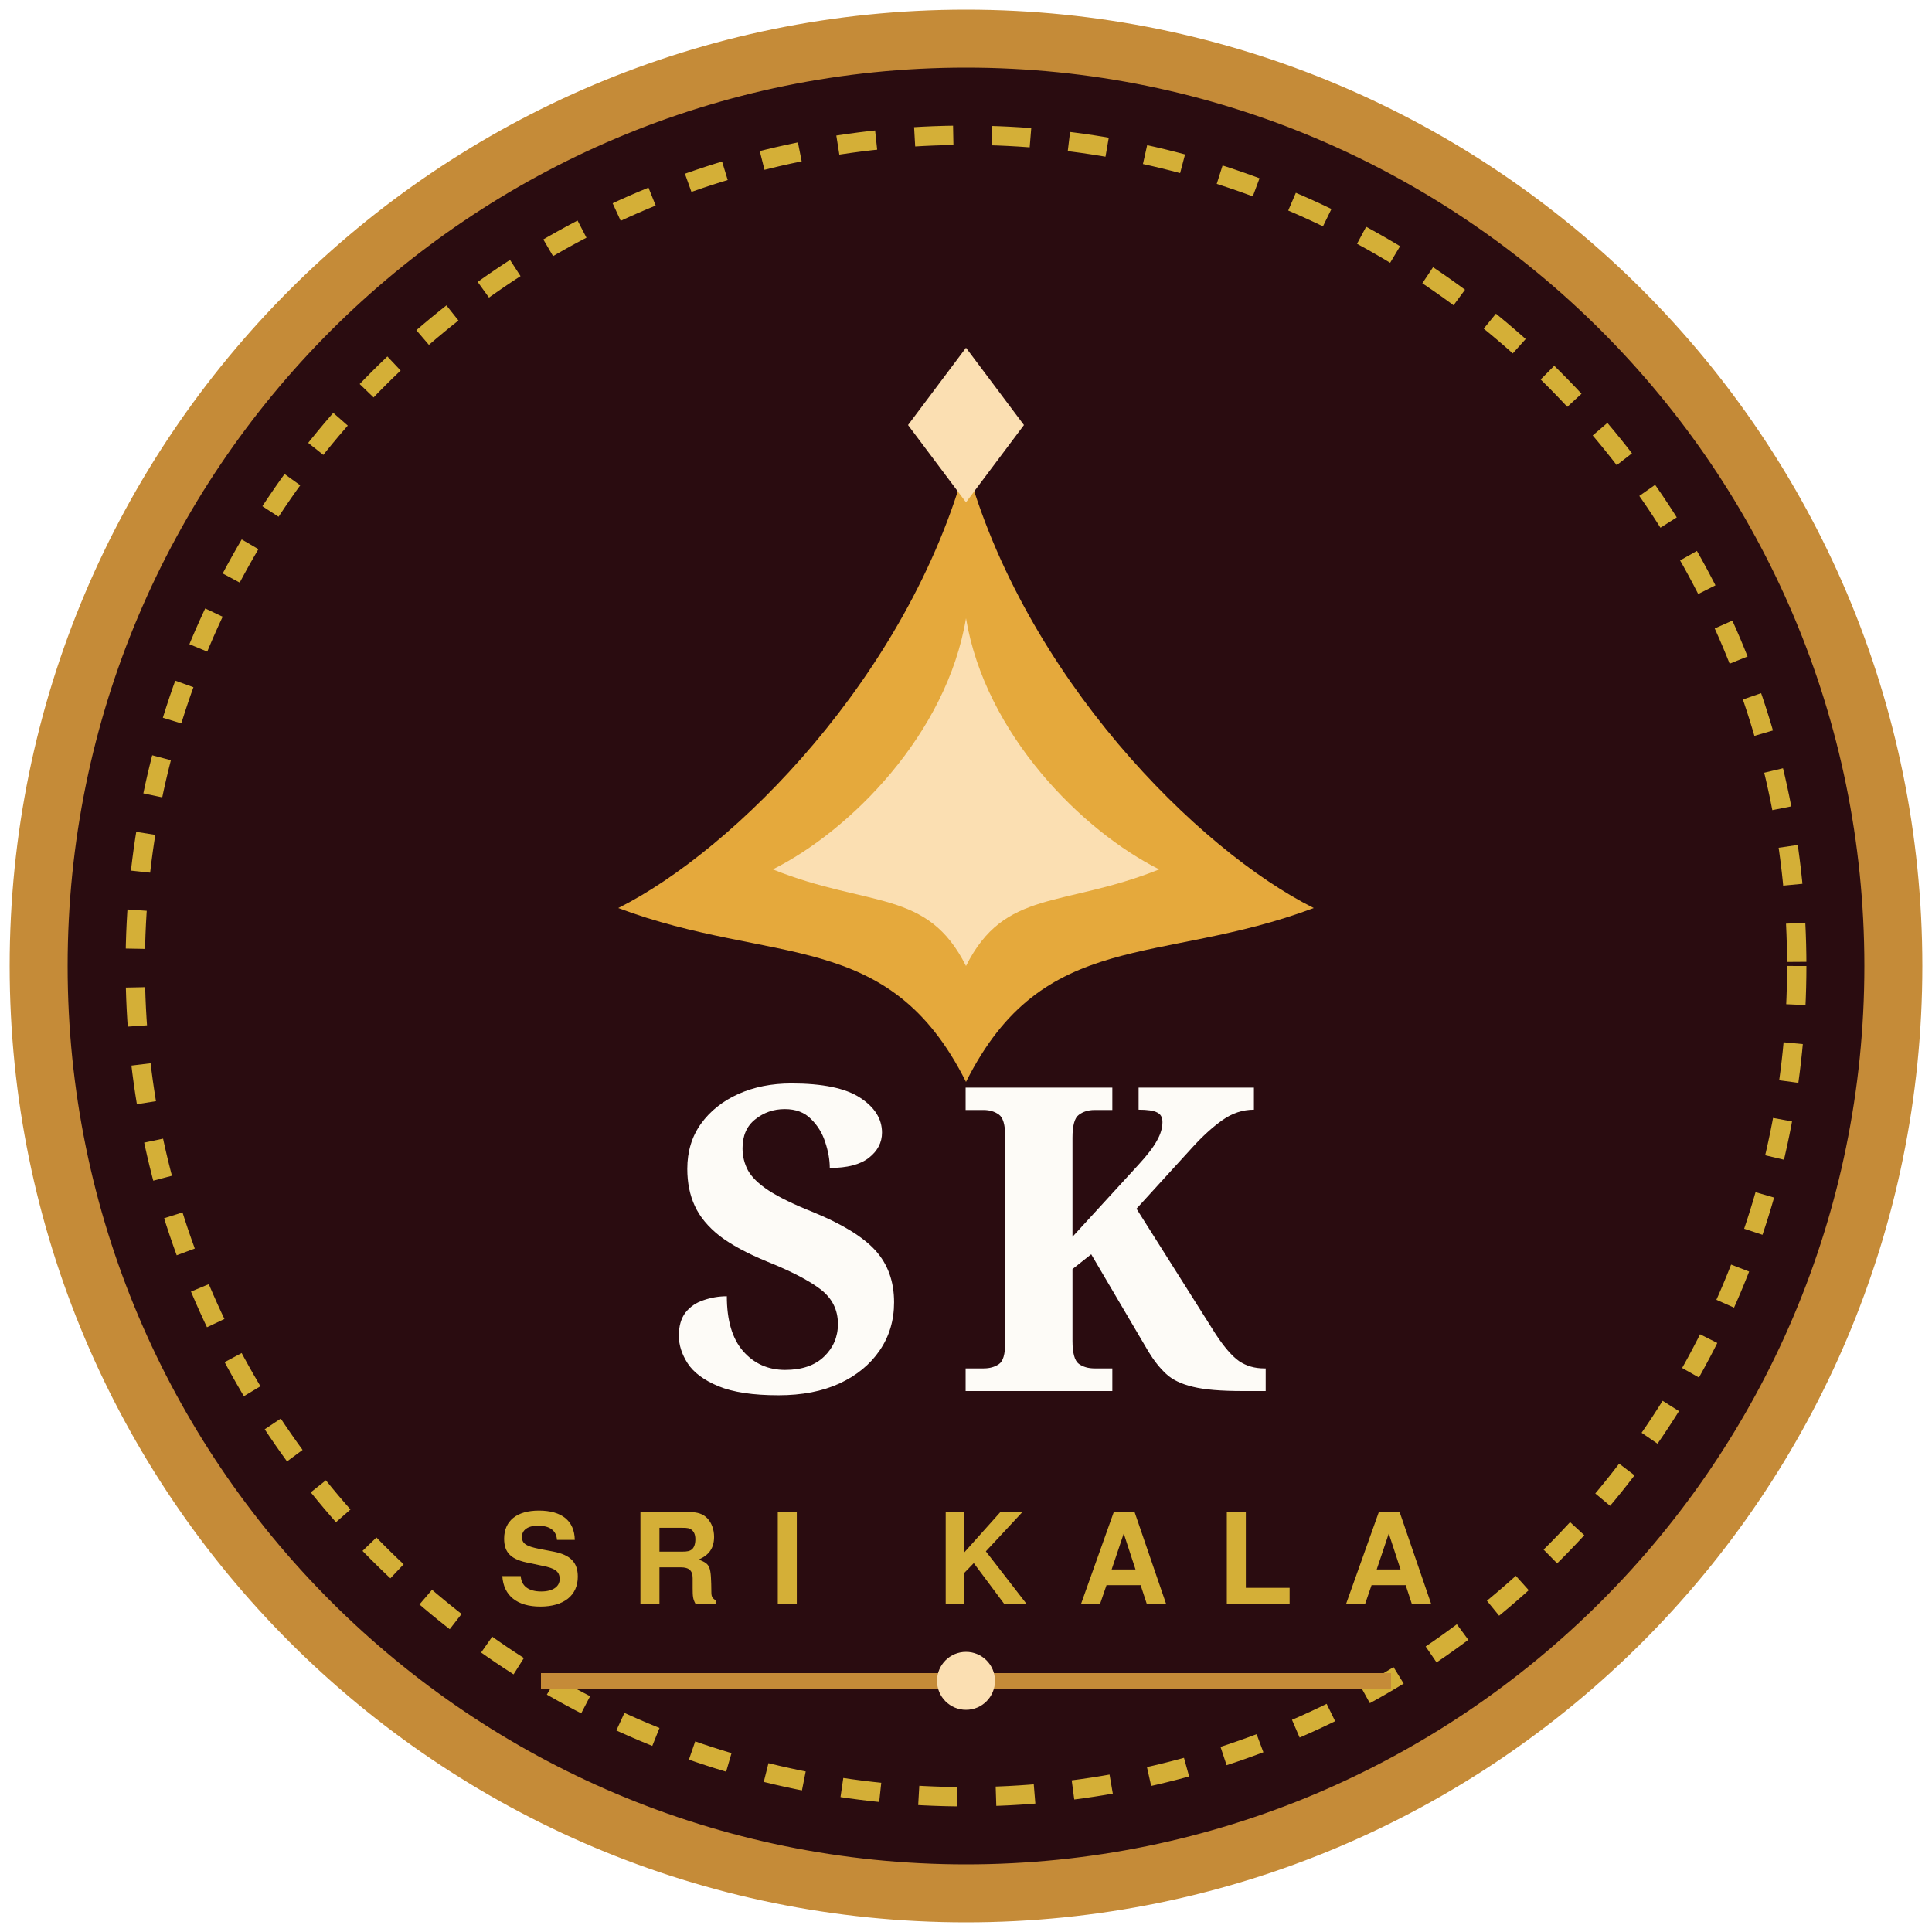
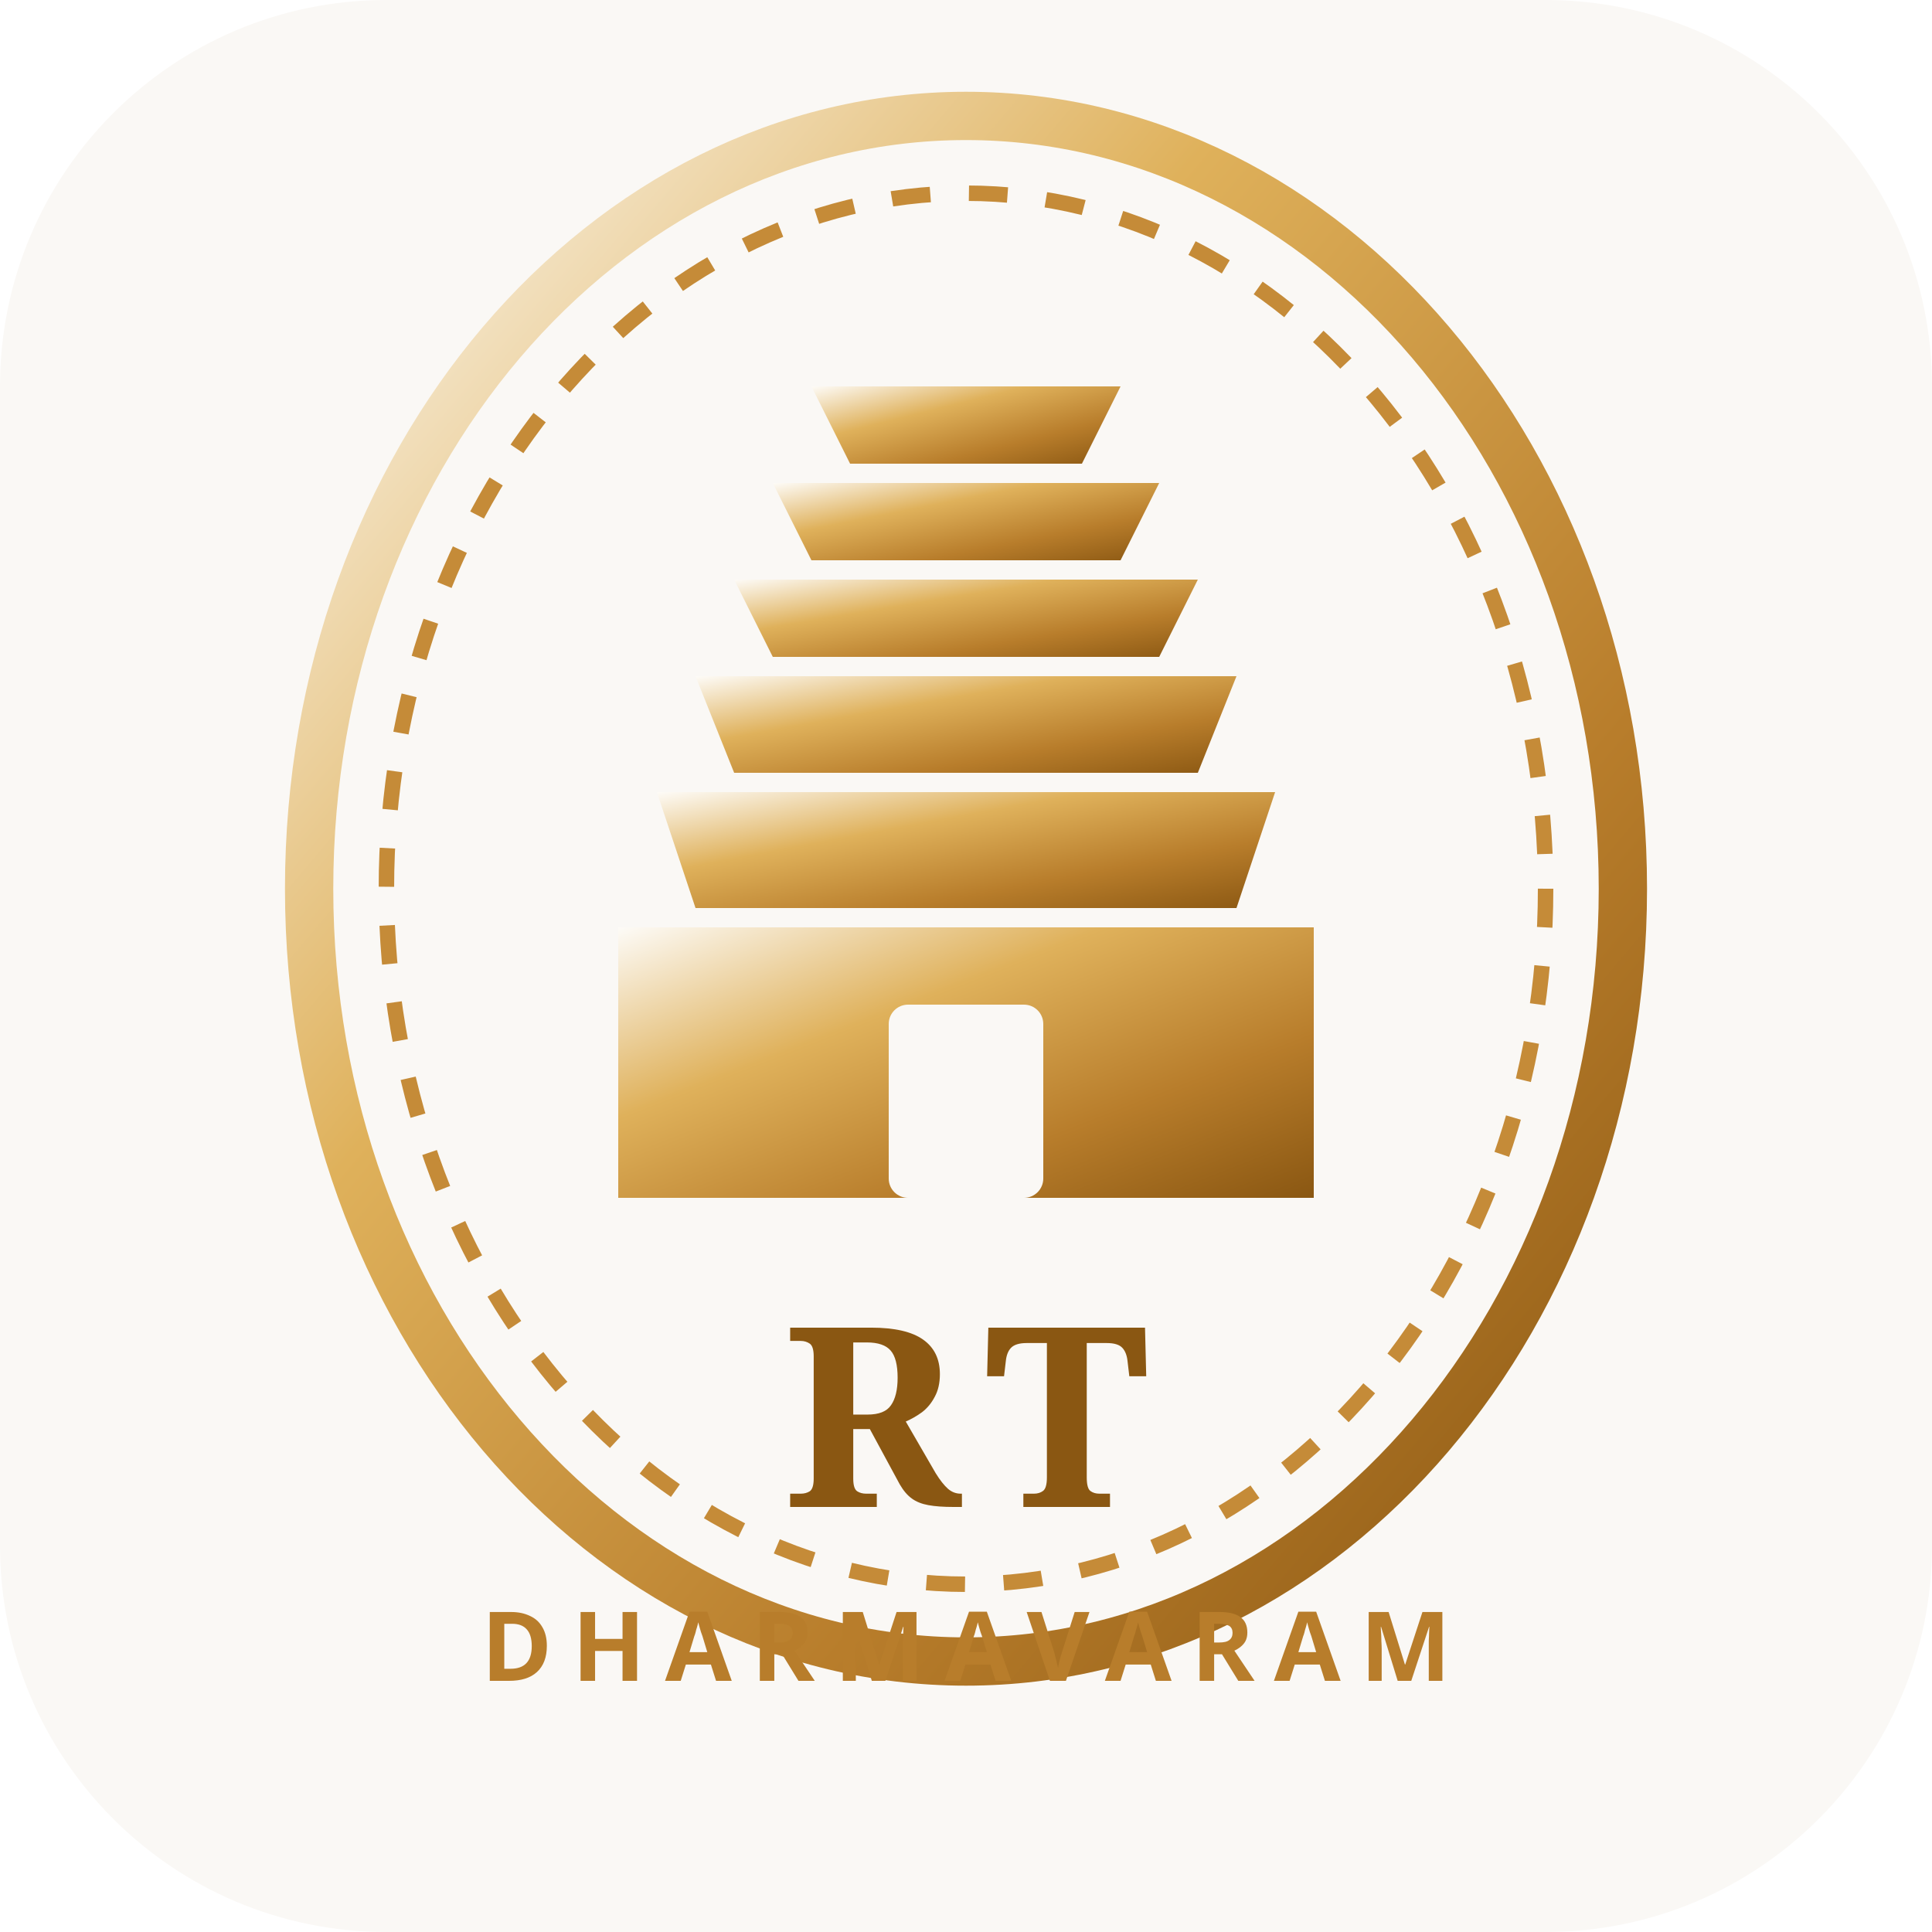
<svg xmlns="http://www.w3.org/2000/svg" viewBox="0 0 100 100">
-   <circle cx="50" cy="50" r="48" fill="#2A0C10" stroke="#C58B38" stroke-width="3" />
-   <circle cx="50" cy="50" r="43" fill="none" stroke="#D4AF37" stroke-width="1" stroke-dasharray="2 2" />
-   <path d="M50 24 C53 35 62 44 68 47 C60 50 54 48 50 56 C46 48 40 50 32 47 C38 44 47 35 50 24 Z" fill="#E5A93C" />
-   <path d="M50 32 C51 38 56 43 60 45 C55 47 52 46 50 50 C48 46 45 47 40 45 C44 43 49 38 50 32 Z" fill="#FBDFB2" />
-   <polygon points="50,18 53,22 50,26 47,22" fill="#FBDFB2" />
-   <text x="50" y="72" font-family="'Marcellus', 'Cinzel', Georgia, serif" font-size="22" font-weight="bold" fill="#FDFBF7" text-anchor="middle" letter-spacing="2">SK</text>
-   <text x="50" y="83" font-family="Helvetica, Arial, sans-serif" font-size="6.5" font-weight="600" fill="#D4AF37" text-anchor="middle" letter-spacing="2.5">SRI KALA</text>
-   <path d="M28 87 L72 87" stroke="#C58B38" stroke-width="0.8" />
-   <circle cx="50" cy="87" r="1.5" fill="#FBDFB2" />
+   <defs>
+     <linearGradient id="goldGrad" x1="0%" y1="0%" x2="100%" y2="100%">
+       <stop offset="0%" stop-color="#fdfbf7" />
+       <stop offset="35%" stop-color="#dfb15b" />
+       <stop offset="70%" stop-color="#b87d2b" />
+       <stop offset="100%" stop-color="#8a5712" />
+     </linearGradient>
+   </defs>
+   <rect width="100" height="100" rx="20" fill="#FAF8F5" />
+   <ellipse cx="50" cy="46" rx="34" ry="40" fill="none" stroke="url(#goldGrad)" stroke-width="2.5" />
+   <ellipse cx="50" cy="46" rx="30" ry="36" fill="none" stroke="#c58b38" stroke-width="0.8" stroke-dasharray="2 2" />
+   <path d="M42 20 L58 20 L56 24 L44 24 Z" fill="url(#goldGrad)" />
+   <path d="M40 25 L60 25 L58 29 L42 29 Z" fill="url(#goldGrad)" />
+   <path d="M38 30 L62 30 L60 34 L40 34 Z" fill="url(#goldGrad)" />
+   <path d="M36 35 L64 35 L62 40 L38 40 Z" fill="url(#goldGrad)" />
+   <path d="M34 41 L66 41 L64 47 L36 47 Z" fill="url(#goldGrad)" />
+   <path d="M32 48 L68 48 L68 62 L32 62 Z" fill="url(#goldGrad)" />
+   <rect x="46" y="52" width="8" height="10" rx="1" fill="#FAF8F5" />
+   <text x="50" y="78" font-family="'Playfair Display', Georgia, serif" font-size="13" font-weight="bold" fill="#8a5712" text-anchor="middle" letter-spacing="1.5">RT</text>
+   <text x="50" y="87" font-family="sans-serif" font-size="5" font-weight="bold" fill="#b87d2b" text-anchor="middle" letter-spacing="1">DHARMAVARAM</text>
</svg>
